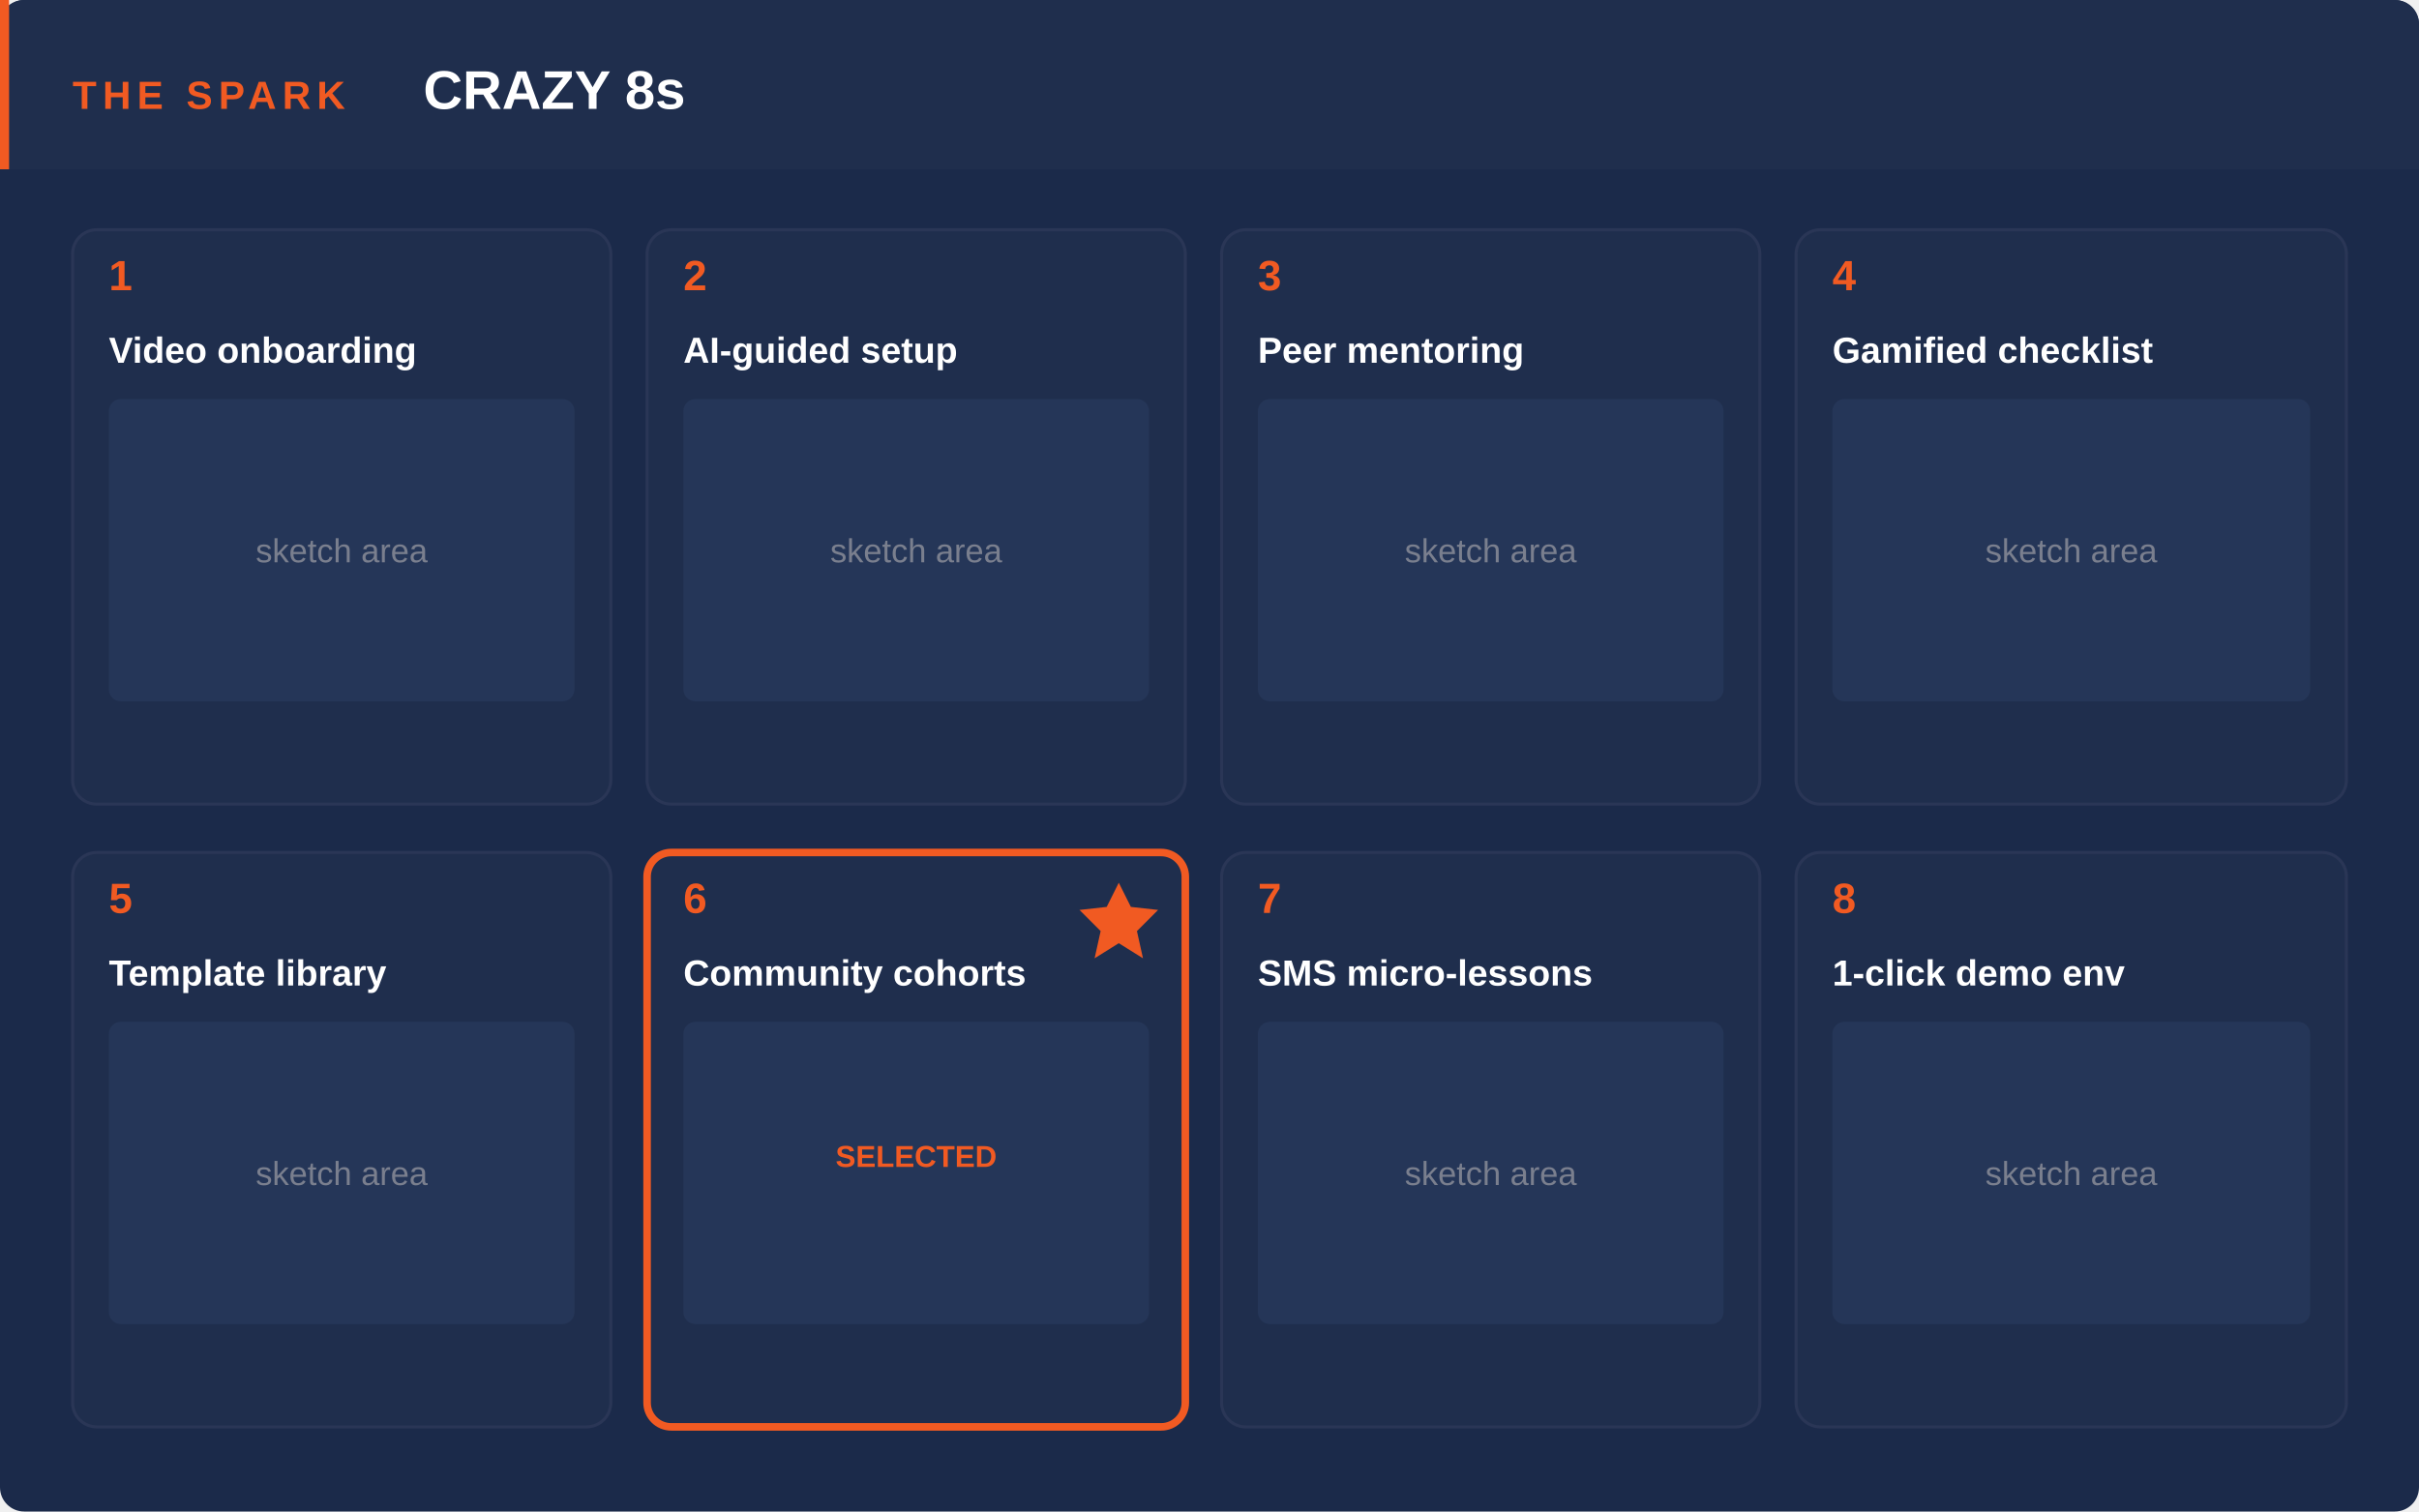
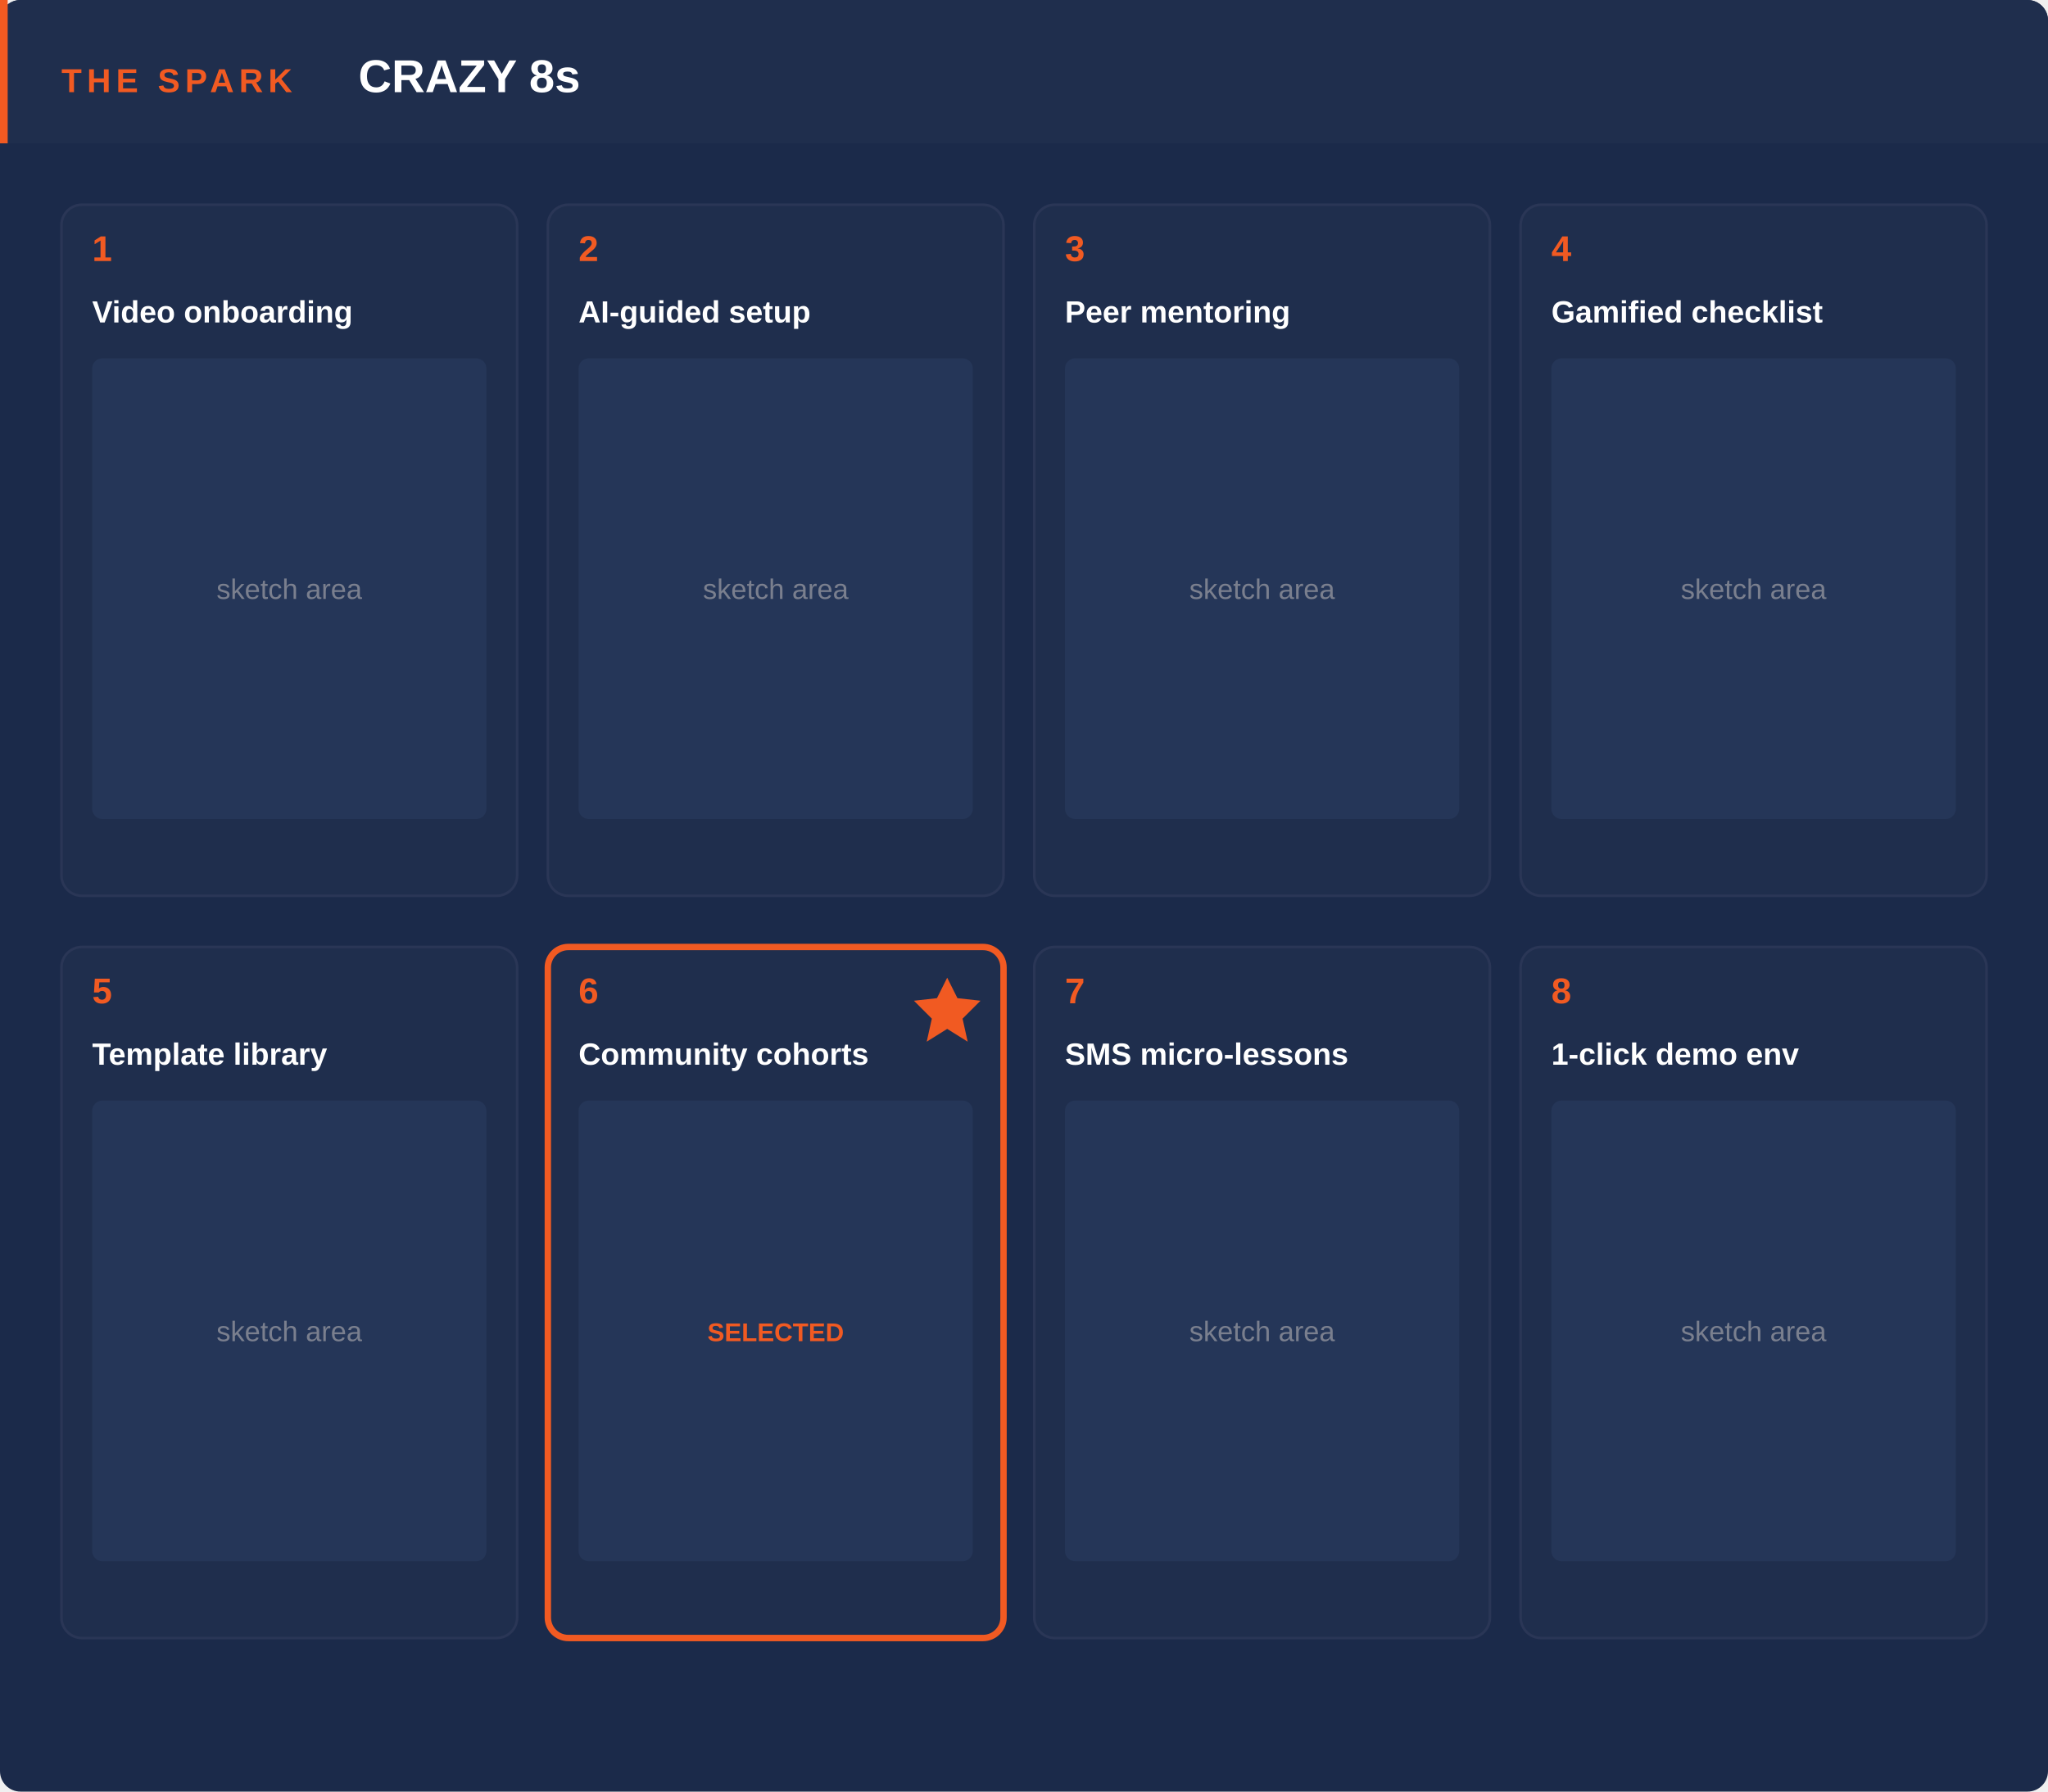
- <svg xmlns="http://www.w3.org/2000/svg" width="800" height="500" viewBox="0 0 800 500">
+ <svg xmlns="http://www.w3.org/2000/svg" width="800" height="700" viewBox="0 0 800 700">
  <defs>
-     <style>
-       text { font-family: Arial, sans-serif; }
-     </style>
+     <style>text { font-family: Arial, sans-serif; }</style>
  </defs>
-   <rect width="800" height="500" fill="#1B2A4A" rx="8" />
+   <rect width="800" height="700" fill="#1B2A4A" rx="8" />
  <rect x="0" y="0" width="800" height="56" fill="#1F2E4D" rx="8" />
  <rect x="0" y="48" width="800" height="8" fill="#1F2E4D" />
  <rect x="0" y="0" width="3" height="56" fill="#F15A22" />
  <text x="24" y="36" fill="#F15A22" font-size="13" font-weight="bold" letter-spacing="2">THE SPARK</text>
  <text x="140" y="36" fill="#FFFFFF" font-size="18" font-weight="bold">CRAZY 8s</text>
-   <rect x="24" y="76" width="178" height="190" fill="#1F2E4D" rx="8" stroke="#2A3656" stroke-width="1" />
-   <text x="36" y="96" fill="#F15A22" font-size="14" font-weight="bold">1</text>
-   <text x="36" y="120" fill="#FFFFFF" font-size="12" font-weight="bold">Video onboarding</text>
-   <rect x="36" y="132" width="154" height="100" fill="#253658" rx="4" />
-   <text x="113" y="186" fill="#7A7F8E" font-size="11" text-anchor="middle">sketch area</text>
-   <rect x="214" y="76" width="178" height="190" fill="#1F2E4D" rx="8" stroke="#2A3656" stroke-width="1" />
-   <text x="226" y="96" fill="#F15A22" font-size="14" font-weight="bold">2</text>
-   <text x="226" y="120" fill="#FFFFFF" font-size="12" font-weight="bold">AI-guided setup</text>
-   <rect x="226" y="132" width="154" height="100" fill="#253658" rx="4" />
-   <text x="303" y="186" fill="#7A7F8E" font-size="11" text-anchor="middle">sketch area</text>
-   <rect x="404" y="76" width="178" height="190" fill="#1F2E4D" rx="8" stroke="#2A3656" stroke-width="1" />
-   <text x="416" y="96" fill="#F15A22" font-size="14" font-weight="bold">3</text>
-   <text x="416" y="120" fill="#FFFFFF" font-size="12" font-weight="bold">Peer mentoring</text>
-   <rect x="416" y="132" width="154" height="100" fill="#253658" rx="4" />
-   <text x="493" y="186" fill="#7A7F8E" font-size="11" text-anchor="middle">sketch area</text>
-   <rect x="594" y="76" width="182" height="190" fill="#1F2E4D" rx="8" stroke="#2A3656" stroke-width="1" />
-   <text x="606" y="96" fill="#F15A22" font-size="14" font-weight="bold">4</text>
-   <text x="606" y="120" fill="#FFFFFF" font-size="12" font-weight="bold">Gamified checklist</text>
-   <rect x="606" y="132" width="158" height="100" fill="#253658" rx="4" />
-   <text x="685" y="186" fill="#7A7F8E" font-size="11" text-anchor="middle">sketch area</text>
-   <rect x="24" y="282" width="178" height="190" fill="#1F2E4D" rx="8" stroke="#2A3656" stroke-width="1" />
-   <text x="36" y="302" fill="#F15A22" font-size="14" font-weight="bold">5</text>
-   <text x="36" y="326" fill="#FFFFFF" font-size="12" font-weight="bold">Template library</text>
-   <rect x="36" y="338" width="154" height="100" fill="#253658" rx="4" />
-   <text x="113" y="392" fill="#7A7F8E" font-size="11" text-anchor="middle">sketch area</text>
-   <rect x="214" y="282" width="178" height="190" fill="#1F2E4D" rx="8" stroke="#F15A22" stroke-width="2.5" />
-   <text x="226" y="302" fill="#F15A22" font-size="14" font-weight="bold">6</text>
-   <polygon points="370,292 374,300 383,301 376,308 378,317 370,312 362,317 364,308 357,301 366,300" fill="#F15A22" />
-   <text x="226" y="326" fill="#FFFFFF" font-size="12" font-weight="bold">Community cohorts</text>
-   <rect x="226" y="338" width="154" height="100" fill="#253658" rx="4" />
-   <text x="303" y="386" fill="#F15A22" font-size="10" font-weight="bold" text-anchor="middle">SELECTED</text>
-   <rect x="404" y="282" width="178" height="190" fill="#1F2E4D" rx="8" stroke="#2A3656" stroke-width="1" />
-   <text x="416" y="302" fill="#F15A22" font-size="14" font-weight="bold">7</text>
-   <text x="416" y="326" fill="#FFFFFF" font-size="12" font-weight="bold">SMS micro-lessons</text>
-   <rect x="416" y="338" width="154" height="100" fill="#253658" rx="4" />
-   <text x="493" y="392" fill="#7A7F8E" font-size="11" text-anchor="middle">sketch area</text>
-   <rect x="594" y="282" width="182" height="190" fill="#1F2E4D" rx="8" stroke="#2A3656" stroke-width="1" />
-   <text x="606" y="302" fill="#F15A22" font-size="14" font-weight="bold">8</text>
-   <text x="606" y="326" fill="#FFFFFF" font-size="12" font-weight="bold">1-click demo env</text>
-   <rect x="606" y="338" width="158" height="100" fill="#253658" rx="4" />
-   <text x="685" y="392" fill="#7A7F8E" font-size="11" text-anchor="middle">sketch area</text>
+   <rect x="24" y="80" width="178" height="270" fill="#1F2E4D" rx="8" stroke="#2A3656" stroke-width="1" />
+   <text x="36" y="102" fill="#F15A22" font-size="14" font-weight="bold">1</text>
+   <text x="36" y="126" fill="#FFFFFF" font-size="12" font-weight="bold">Video onboarding</text>
+   <rect x="36" y="140" width="154" height="180" fill="#253658" rx="4" />
+   <text x="113" y="234" fill="#7A7F8E" font-size="11" text-anchor="middle">sketch area</text>
+   <rect x="214" y="80" width="178" height="270" fill="#1F2E4D" rx="8" stroke="#2A3656" stroke-width="1" />
+   <text x="226" y="102" fill="#F15A22" font-size="14" font-weight="bold">2</text>
+   <text x="226" y="126" fill="#FFFFFF" font-size="12" font-weight="bold">AI-guided setup</text>
+   <rect x="226" y="140" width="154" height="180" fill="#253658" rx="4" />
+   <text x="303" y="234" fill="#7A7F8E" font-size="11" text-anchor="middle">sketch area</text>
+   <rect x="404" y="80" width="178" height="270" fill="#1F2E4D" rx="8" stroke="#2A3656" stroke-width="1" />
+   <text x="416" y="102" fill="#F15A22" font-size="14" font-weight="bold">3</text>
+   <text x="416" y="126" fill="#FFFFFF" font-size="12" font-weight="bold">Peer mentoring</text>
+   <rect x="416" y="140" width="154" height="180" fill="#253658" rx="4" />
+   <text x="493" y="234" fill="#7A7F8E" font-size="11" text-anchor="middle">sketch area</text>
+   <rect x="594" y="80" width="182" height="270" fill="#1F2E4D" rx="8" stroke="#2A3656" stroke-width="1" />
+   <text x="606" y="102" fill="#F15A22" font-size="14" font-weight="bold">4</text>
+   <text x="606" y="126" fill="#FFFFFF" font-size="12" font-weight="bold">Gamified checklist</text>
+   <rect x="606" y="140" width="158" height="180" fill="#253658" rx="4" />
+   <text x="685" y="234" fill="#7A7F8E" font-size="11" text-anchor="middle">sketch area</text>
+   <rect x="24" y="370" width="178" height="270" fill="#1F2E4D" rx="8" stroke="#2A3656" stroke-width="1" />
+   <text x="36" y="392" fill="#F15A22" font-size="14" font-weight="bold">5</text>
+   <text x="36" y="416" fill="#FFFFFF" font-size="12" font-weight="bold">Template library</text>
+   <rect x="36" y="430" width="154" height="180" fill="#253658" rx="4" />
+   <text x="113" y="524" fill="#7A7F8E" font-size="11" text-anchor="middle">sketch area</text>
+   <rect x="214" y="370" width="178" height="270" fill="#1F2E4D" rx="8" stroke="#F15A22" stroke-width="2.5" />
+   <text x="226" y="392" fill="#F15A22" font-size="14" font-weight="bold">6</text>
+   <polygon points="370,382 374,390 383,391 376,398 378,407 370,402 362,407 364,398 357,391 366,390" fill="#F15A22" />
+   <text x="226" y="416" fill="#FFFFFF" font-size="12" font-weight="bold">Community cohorts</text>
+   <rect x="226" y="430" width="154" height="180" fill="#253658" rx="4" />
+   <text x="303" y="524" fill="#F15A22" font-size="10" font-weight="bold" text-anchor="middle">SELECTED</text>
+   <rect x="404" y="370" width="178" height="270" fill="#1F2E4D" rx="8" stroke="#2A3656" stroke-width="1" />
+   <text x="416" y="392" fill="#F15A22" font-size="14" font-weight="bold">7</text>
+   <text x="416" y="416" fill="#FFFFFF" font-size="12" font-weight="bold">SMS micro-lessons</text>
+   <rect x="416" y="430" width="154" height="180" fill="#253658" rx="4" />
+   <text x="493" y="524" fill="#7A7F8E" font-size="11" text-anchor="middle">sketch area</text>
+   <rect x="594" y="370" width="182" height="270" fill="#1F2E4D" rx="8" stroke="#2A3656" stroke-width="1" />
+   <text x="606" y="392" fill="#F15A22" font-size="14" font-weight="bold">8</text>
+   <text x="606" y="416" fill="#FFFFFF" font-size="12" font-weight="bold">1-click demo env</text>
+   <rect x="606" y="430" width="158" height="180" fill="#253658" rx="4" />
+   <text x="685" y="524" fill="#7A7F8E" font-size="11" text-anchor="middle">sketch area</text>
</svg>
